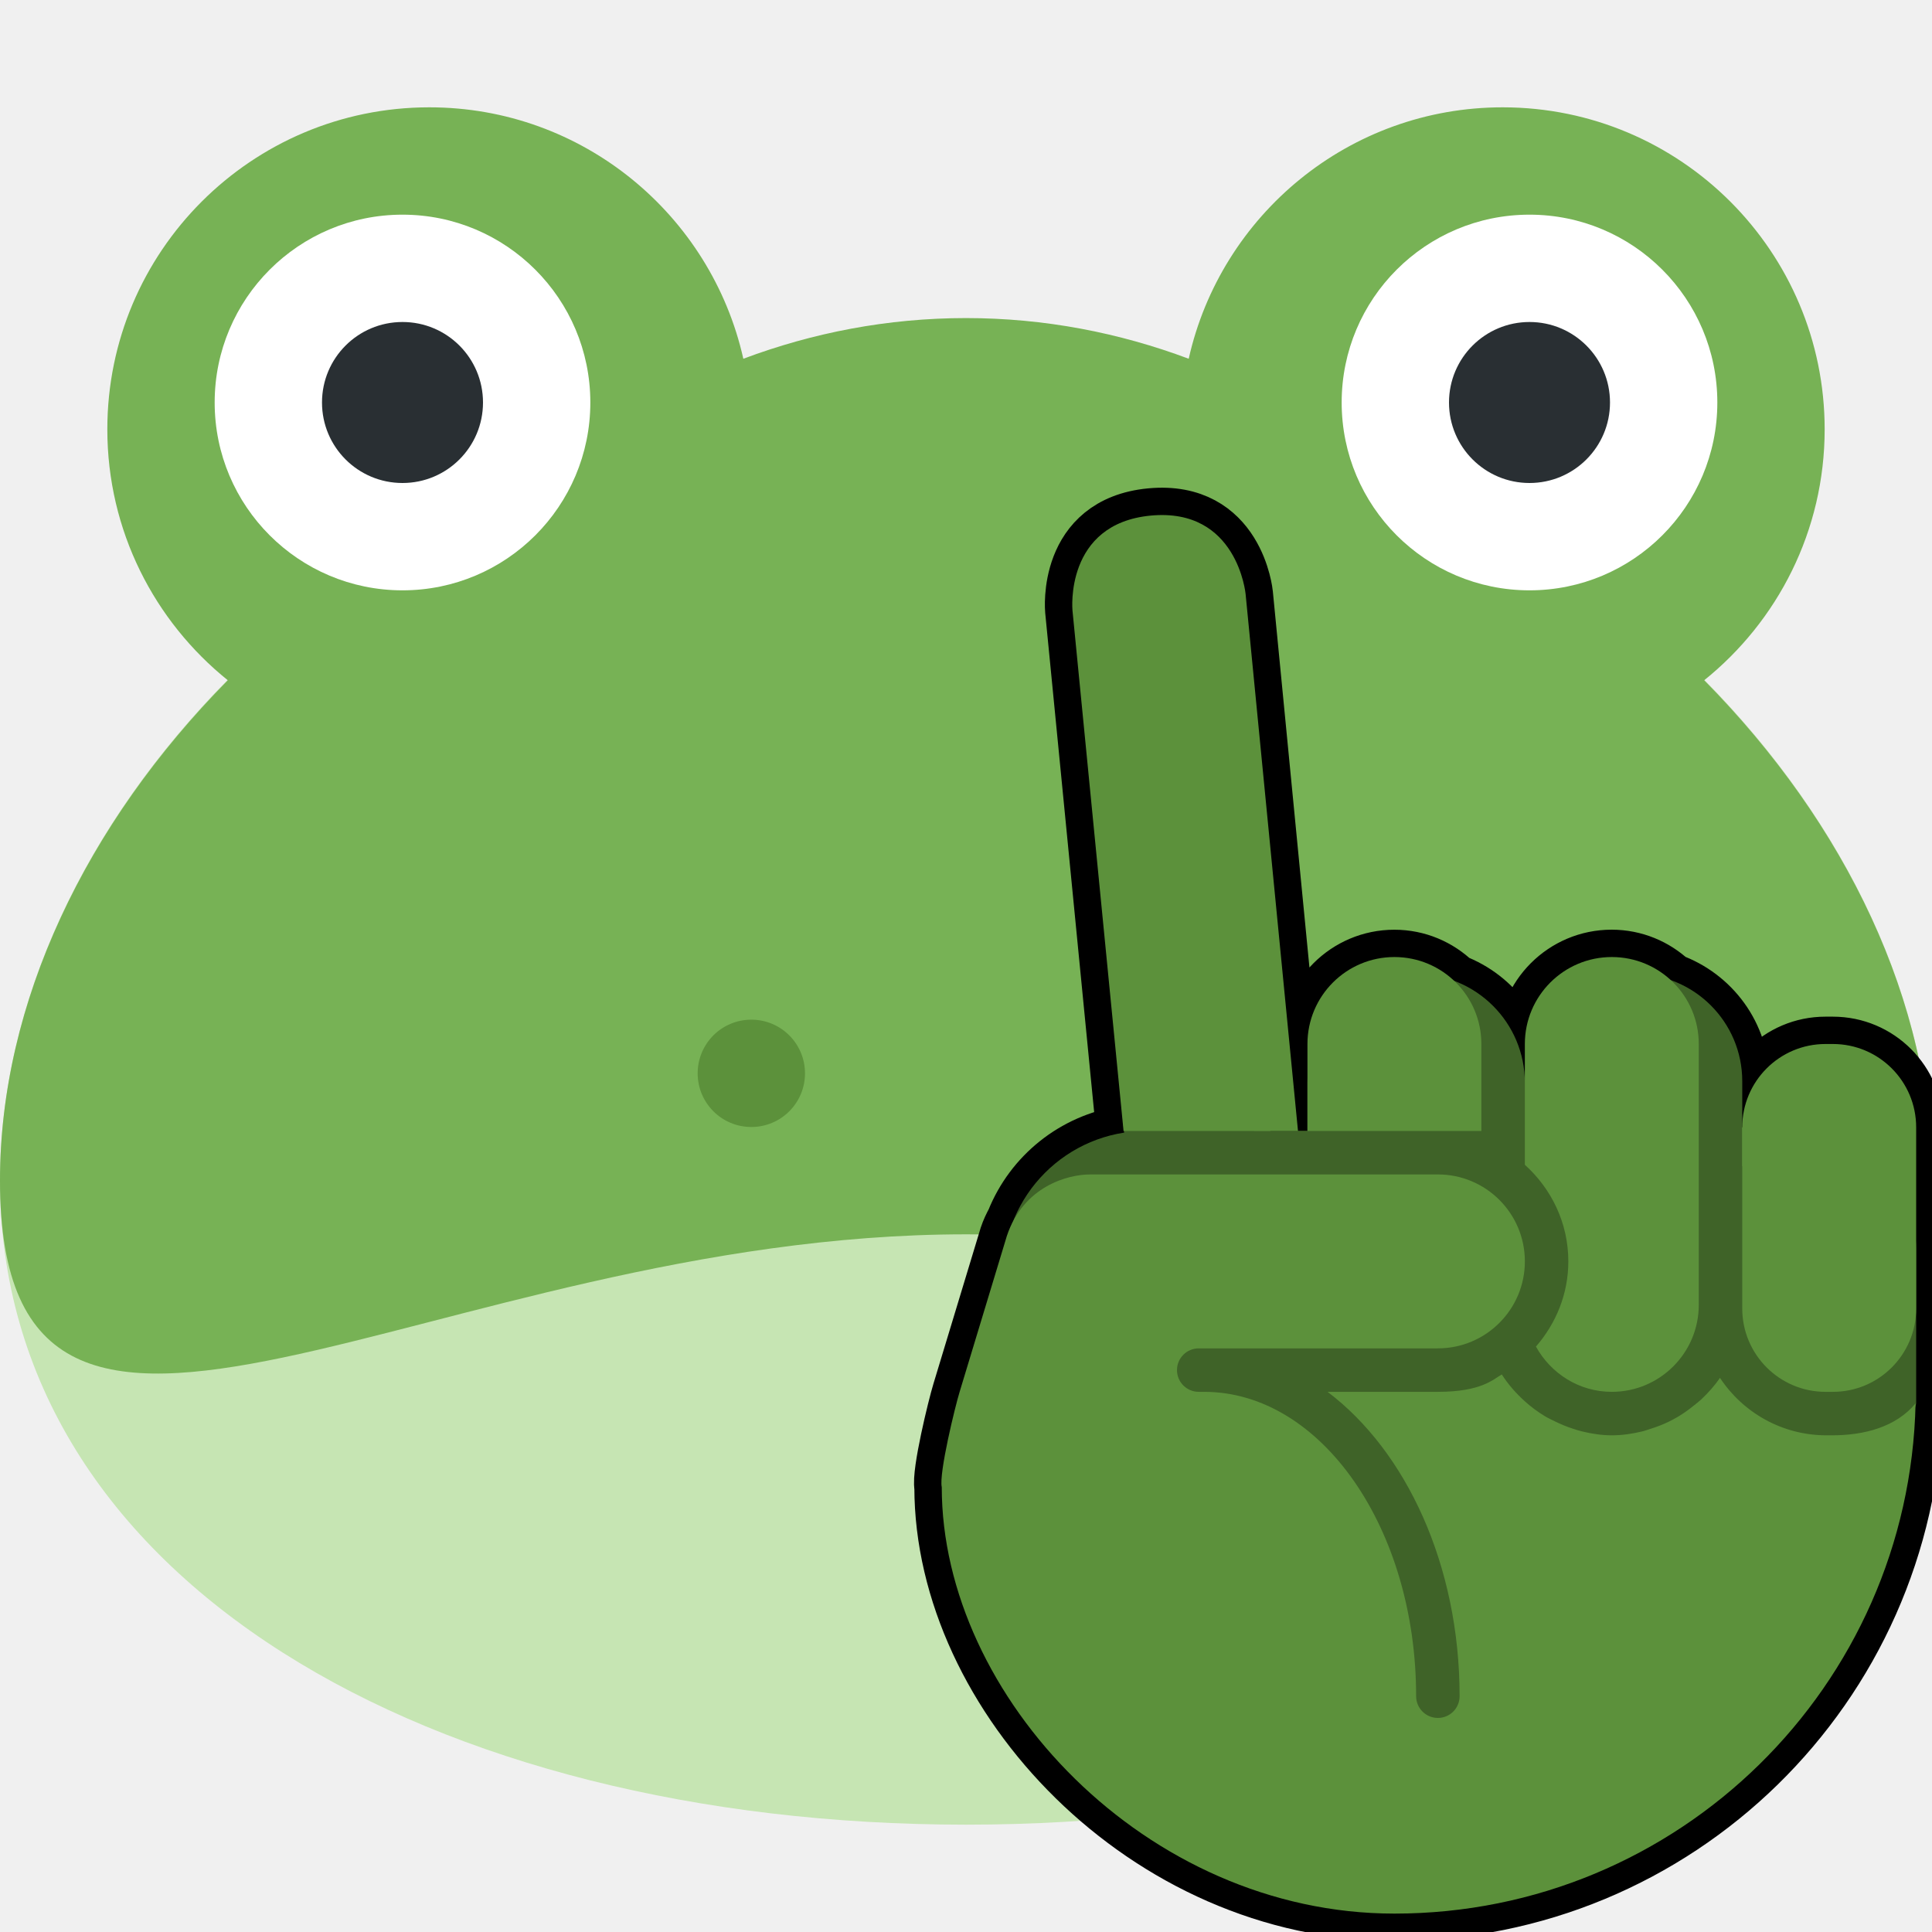
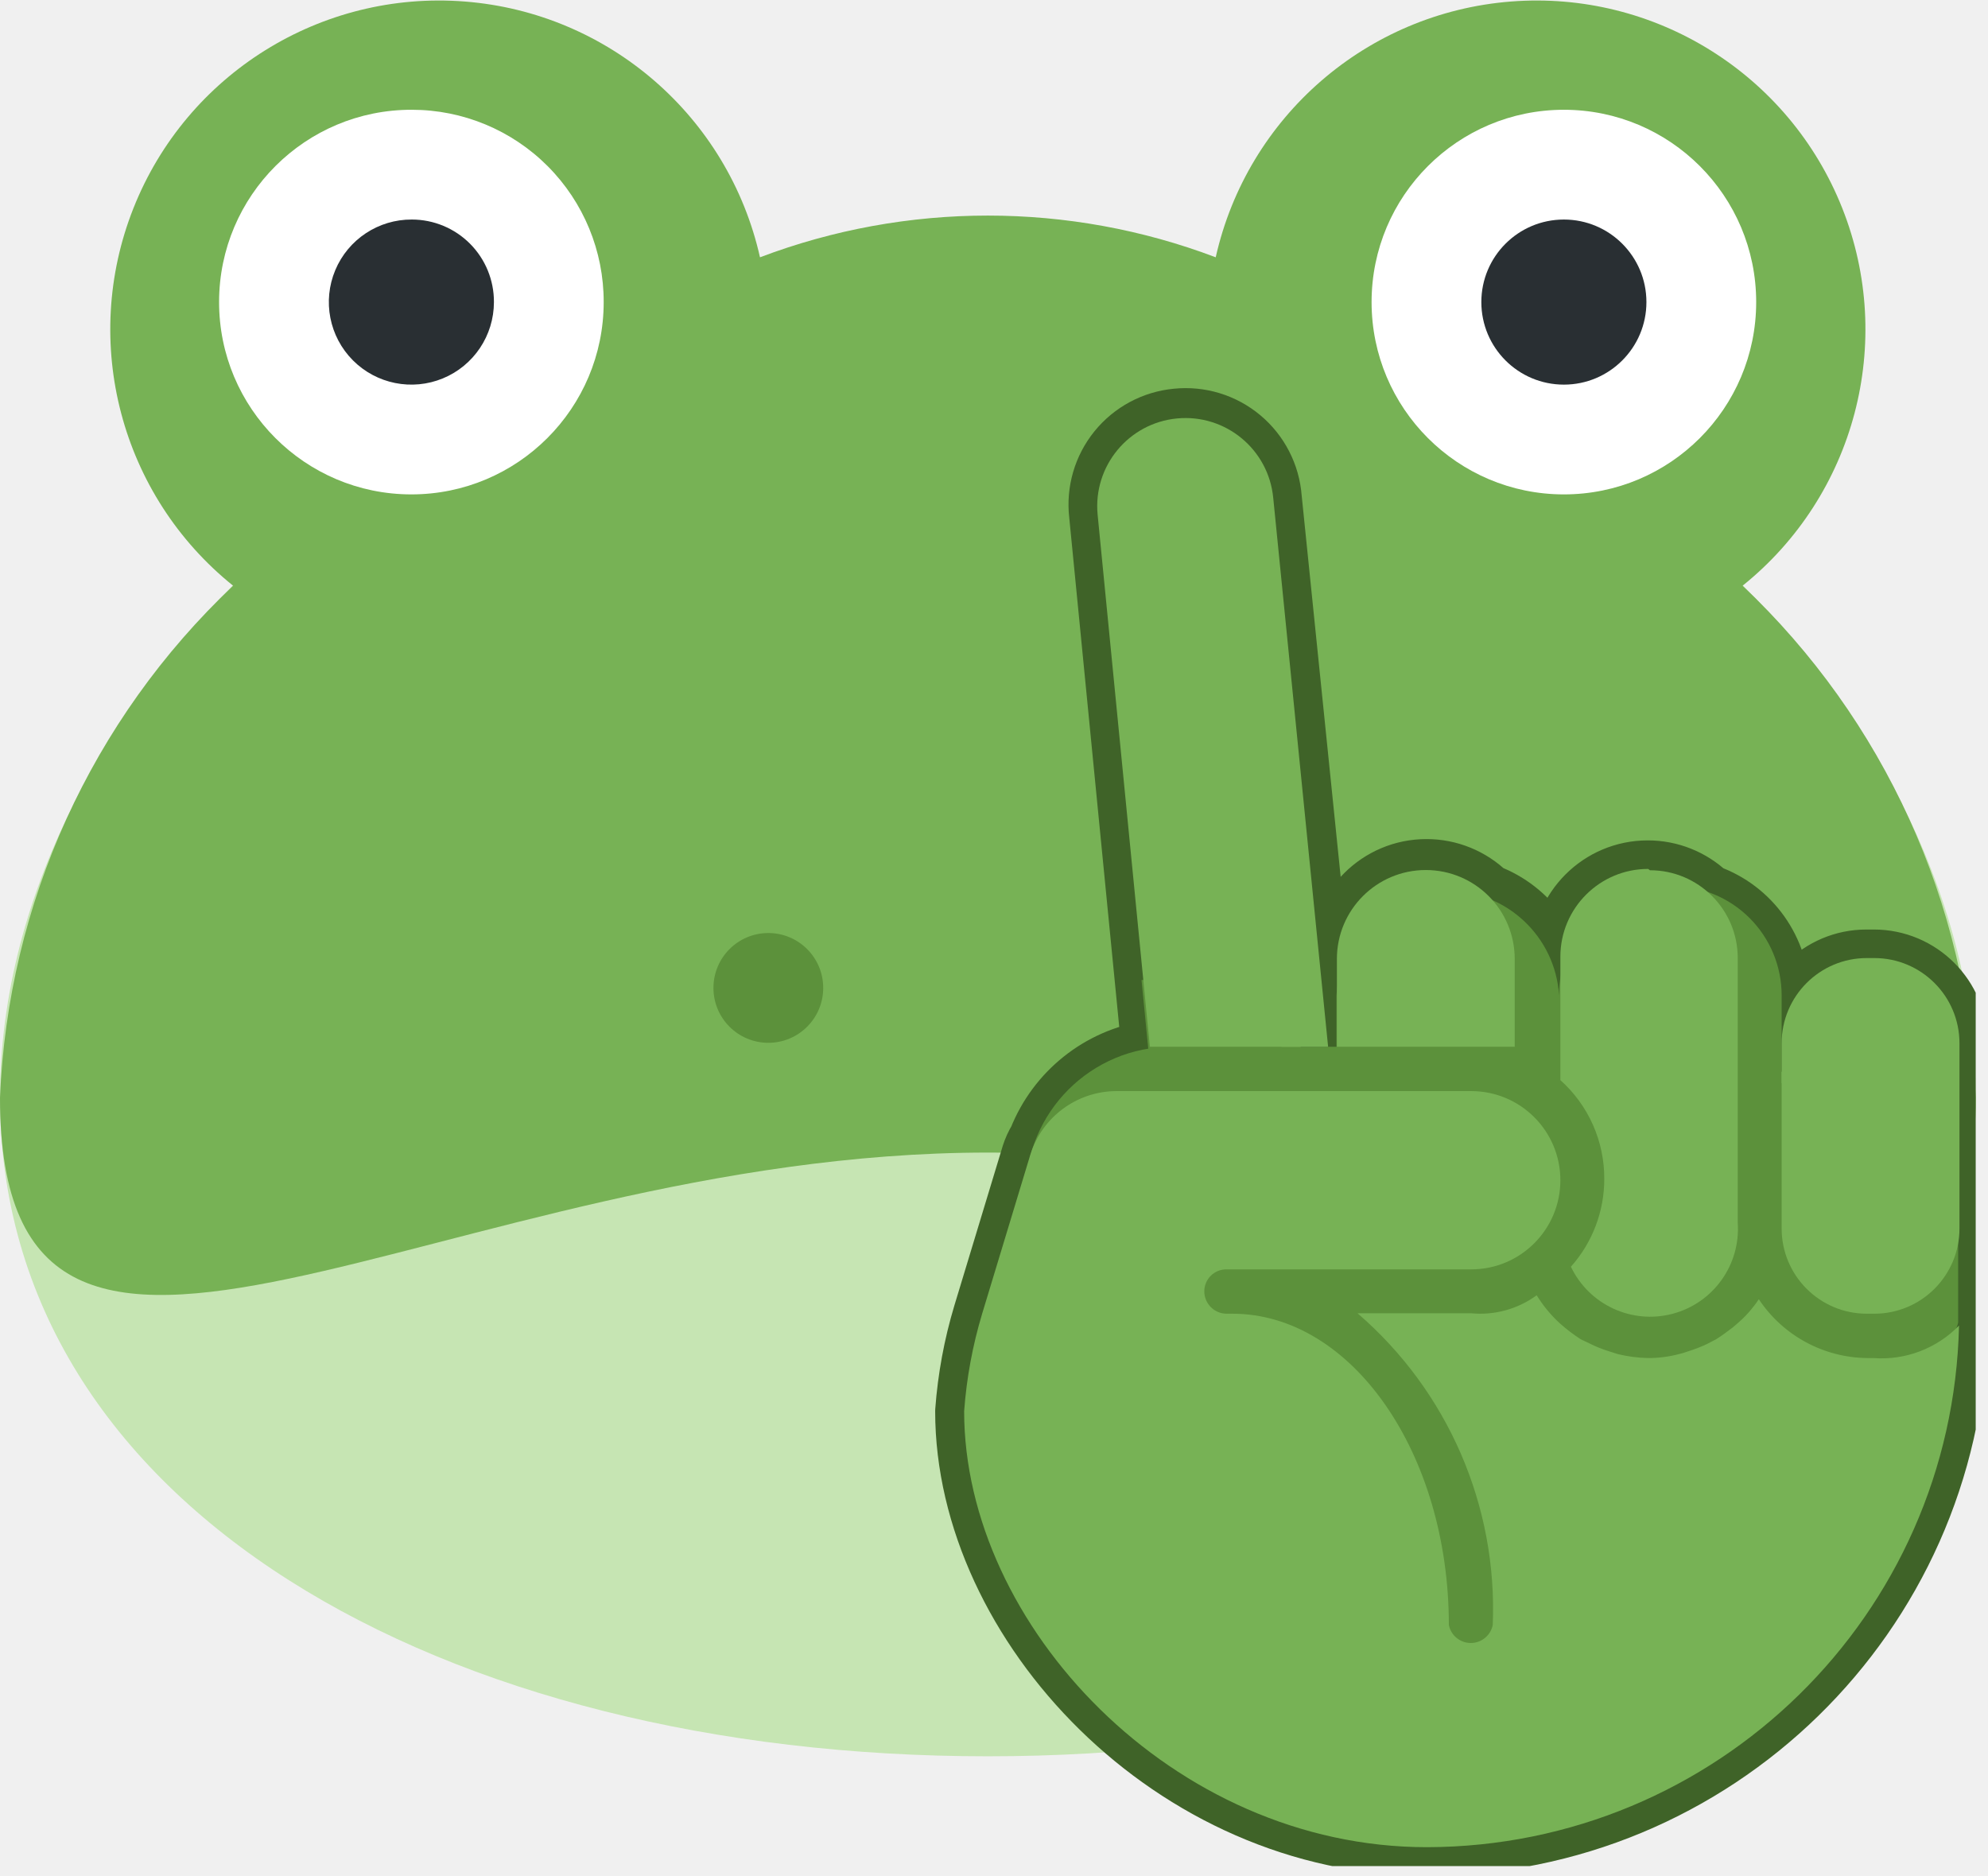
- <svg xmlns="http://www.w3.org/2000/svg" viewBox="0 0 45 45" style="enable-background:new 0 0 45 45;" xml:space="preserve" version="1.1" id="svg2">
-   <defs id="defs6">
-     <clipPath id="clipPath16" clipPathUnits="userSpaceOnUse">
-       <path id="path18" d="M 0,36 36,36 36,0 0,0 0,36 Z" />
-     </clipPath>
-     <clipPath id="clipPath16-1" clipPathUnits="userSpaceOnUse">
-       <path id="path18-2" d="M 0,36 H 36 V 0 H 0 Z" />
-     </clipPath>
-     <clipPath id="clipPath16-7" clipPathUnits="userSpaceOnUse">
-       <path id="path18-9" d="M 0,36 H 36 V 0 H 0 Z" />
+ <svg xmlns="http://www.w3.org/2000/svg" viewBox="0 0 45.28 42.72">
+   <defs>
+     <style>.cls-1,.cls-8{fill:none;}.cls-2{clip-path:url(#clip-path);}.cls-3{fill:#c6e5b3;}.cls-4{fill:#77b255;}.cls-5{fill:#fff;}.cls-6{fill:#292f33;}.cls-7{fill:#5c913b;}.cls-8{stroke:#3f6328;stroke-linecap:round;stroke-linejoin:round;stroke-width:1.3px;}</style>
+     <clipPath id="clip-path" transform="translate(0 -2.5)">
+       <rect class="cls-1" width="45" height="45" />
    </clipPath>
  </defs>
-   <g transform="matrix(1.25,0,0,-1.25,0,45)" id="g10">
-     <g id="g12">
-       <g clip-path="url(#clipPath16)" id="g14">
-         <g transform="translate(36,14)" id="g20">
-           <path id="path22" style="fill:#c6e5b3;fill-opacity:1;fill-rule:nonzero;stroke:none" d="m 0,0 c 0,-7.456 -8.059,-12 -18,-12 -9.941,0 -18,4.544 -18,12 0,7.456 8.059,15 18,15 C -8.059,15 0,7.456 0,0" />
+   <g id="Ebene_2" data-name="Ebene 2">
+     <g id="svg2">
+       <g class="cls-2">
+         <g id="g10">
+           <g id="g12">
+             <g class="cls-2">
+               <g id="g14">
+                 <g id="g20">
+                   <path id="path22" class="cls-3" d="M45,27.5c0,9.32-10.07,15-22.5,15S0,36.82,0,27.5,10.07,8.75,22.5,8.75,45,18.18,45,27.5" transform="translate(0 -2.5)" />
+                 </g>
+                 <g id="g24">
+                   <path id="path26" class="cls-4" d="M39.69,15.84a7.49,7.49,0,1,0-12-7.48,14.65,14.65,0,0,0-10.38,0,7.49,7.49,0,1,0-12,7.48A17,17,0,0,0,0,27.5c0,9.32,10.07,1.25,22.5,1.25S45,36.82,45,27.5a17,17,0,0,0-5.31-11.66" transform="translate(0 -2.5)" />
+                 </g>
+                 <g id="g28">
+                   <path id="path30" class="cls-5" d="M13.75,9.38A4.38,4.38,0,1,1,9.38,5a4.37,4.37,0,0,1,4.37,4.38" transform="translate(0 -2.5)" />
+                 </g>
+                 <g id="g32">
+                   <path id="path34" class="cls-6" d="M11.25,9.38A1.88,1.88,0,1,1,9.38,7.5a1.87,1.87,0,0,1,1.87,1.88" transform="translate(0 -2.5)" />
+                 </g>
+                 <g id="g36">
+                   <path id="path38" class="cls-5" d="M40,9.38A4.38,4.38,0,1,1,35.62,5,4.38,4.38,0,0,1,40,9.38" transform="translate(0 -2.5)" />
+                 </g>
+                 <g id="g40">
+                   <path id="path42" class="cls-6" d="M37.5,9.38A1.88,1.88,0,1,1,35.62,7.5,1.88,1.88,0,0,1,37.5,9.38" transform="translate(0 -2.5)" />
+                 </g>
+                 <g id="g44">
+                   <path id="path46" class="cls-7" d="M18.75,25a1.25,1.25,0,1,1-1.25-1.25A1.25,1.25,0,0,1,18.75,25" transform="translate(0 -2.5)" />
+                 </g>
+                 <g id="g48">
+                   <path id="path50" class="cls-7" d="M28.75,25a1.25,1.25,0,1,1-1.25-1.25A1.25,1.25,0,0,1,28.75,25" transform="translate(0 -2.5)" />
+                 </g>
+               </g>
+             </g>
+           </g>
        </g>
-         <g transform="translate(31.7549,23.3242)" id="g24">
-           <path id="path26" style="fill:#77b255;fill-opacity:1;fill-rule:nonzero;stroke:none" d="m 0,0 c 1.368,1.1 2.245,2.785 2.245,4.676 0,3.313 -2.686,6 -6,6 -2.861,0 -5.25,-2.005 -5.85,-4.685 -1.289,0.483 -2.684,0.758 -4.15,0.758 -1.465,0 -2.861,-0.275 -4.149,-0.758 -0.601,2.68 -2.99,4.685 -5.851,4.685 -3.313,0 -6,-2.687 -6,-6 0,-1.891 0.878,-3.576 2.245,-4.676 -2.645,-2.68 -4.245,-6.009 -4.245,-9.324 0,-7.456 8.059,-1 18,-1 9.942,0 18,-6.456 18,1 C 4.245,-6.009 2.646,-2.68 0,0" />
+         <g id="layer2">
+           <path id="path2459" class="cls-8" d="M26.8,12A2,2,0,0,0,25,14.22l1.19,12.12h0v.05a3.31,3.31,0,0,0-2.57,2.05,1.61,1.61,0,0,0-.16.35l-1.1,3.63a10.3,10.3,0,0,0-.41,2.22c0,4.87,4.75,9.93,10.54,9.93A12.15,12.15,0,0,0,44.62,32.73V26.26a1.94,1.94,0,0,0-1.94-1.94h-.17a1.94,1.94,0,0,0-1.94,1.94V25.18a2.49,2.49,0,0,0-1.66-2.34,2,2,0,0,0-1.38-.55,2,2,0,0,0-2,2v.87a2.53,2.53,0,0,0-1.64-2.33,2,2,0,0,0-1.4-.57,2,2,0,0,0-2,2v2h-.22L29,13.84A2,2,0,0,0,26.8,12Z" transform="translate(0 -2.5)" />
        </g>
-         <g transform="translate(11,28.5)" id="g28">
-           <path id="path30" style="fill:#ffffff;fill-opacity:1;fill-rule:nonzero;stroke:none" d="M 0,0 C 0,-1.933 -1.567,-3.5 -3.5,-3.5 -5.433,-3.5 -7,-1.933 -7,0 -7,1.933 -5.433,3.5 -3.5,3.5 -1.567,3.5 0,1.933 0,0" />
-         </g>
-         <g transform="translate(9,28.5)" id="g32">
-           <path id="path34" style="fill:#292f33;fill-opacity:1;fill-rule:nonzero;stroke:none" d="M 0,0 C 0,-0.829 -0.671,-1.5 -1.5,-1.5 -2.329,-1.5 -3,-0.829 -3,0 -3,0.829 -2.329,1.5 -1.5,1.5 -0.671,1.5 0,0.829 0,0" />
-         </g>
-         <g transform="translate(32,28.5)" id="g36">
-           <path id="path38" style="fill:#ffffff;fill-opacity:1;fill-rule:nonzero;stroke:none" d="M 0,0 C 0,-1.933 -1.566,-3.5 -3.5,-3.5 -5.434,-3.5 -7,-1.933 -7,0 -7,1.933 -5.434,3.5 -3.5,3.5 -1.566,3.5 0,1.933 0,0" />
-         </g>
-         <g transform="translate(30,28.5)" id="g40">
-           <path id="path42" style="fill:#292f33;fill-opacity:1;fill-rule:nonzero;stroke:none" d="M 0,0 C 0,-0.829 -0.672,-1.5 -1.5,-1.5 -2.328,-1.5 -3,-0.829 -3,0 -3,0.829 -2.328,1.5 -1.5,1.5 -0.672,1.5 0,0.829 0,0" />
-         </g>
-         <g transform="translate(15,16)" id="g44">
-           <path id="path46" style="fill:#5c913b;fill-opacity:1;fill-rule:nonzero;stroke:none" d="m 0,0 c 0,-0.553 -0.448,-1 -1,-1 -0.552,0 -1,0.447 -1,1 0,0.553 0.448,1 1,1 0.552,0 1,-0.447 1,-1" />
-         </g>
-         <g transform="translate(23,16)" id="g48">
-           <path id="path50" style="fill:#5c913b;fill-opacity:1;fill-rule:nonzero;stroke:none" d="m 0,0 c 0,-0.553 -0.447,-1 -1,-1 -0.553,0 -1,0.447 -1,1 0,0.553 0.447,1 1,1 0.553,0 1,-0.447 1,-1" />
+         <g id="layer1">
+           <g id="g1123">
+             <g id="g20-37">
+               <path id="path22-5" class="cls-7" d="M42.26,26.74h-.33a2.33,2.33,0,0,0-1.35.43v-2a2.49,2.49,0,0,0-2.5-2.49H38a2.48,2.48,0,0,0-2.49,2.49v0a2.54,2.54,0,0,0-5.07,0v4.36a5.37,5.37,0,0,0-.87.33L29,24.63l-3,.19L27,35l-.51-.53c0,.16,0,.31,0,.47V36a5.51,5.51,0,0,0,5.51,5.51H32a5.5,5.5,0,0,0,5.49-5.11,2.72,2.72,0,0,0,.49,0h.07a2.49,2.49,0,0,0,2.32-1.59,2.34,2.34,0,0,0,1.53.58h.33c1.31,0,2.37-2.65,2.37-2.77V29.1a2.37,2.37,0,0,0-2.37-2.36" transform="translate(0 -2.5)" />
+             </g>
+             <g id="g24-9">
+               <path id="path26-2" class="cls-7" d="M39.57,30.1a3.33,3.33,0,0,1-3.33,3.33H26.69a3.33,3.33,0,0,1-3.33-3.33v-.43a3.33,3.33,0,0,1,3.33-3.33h9.55a3.33,3.33,0,0,1,3.33,3.33Z" transform="translate(0 -2.5)" />
+             </g>
+             <path id="path28" class="cls-7" d="M33.49,28.37H27.41v-2h6.08Z" transform="translate(0 -2.5)" />
+             <g id="g30">
+               <path id="path32" class="cls-4" d="M29,13.84a2,2,0,1,0-4,.38l1.19,12.12h4.06Z" transform="translate(0 -2.5)" />
+             </g>
+             <g id="g34">
+               <path id="path36" class="cls-4" d="M44.63,30.48a1.94,1.94,0,0,1-1.94,1.94h-.17a1.94,1.94,0,0,1-1.94-1.94V26.26a1.94,1.94,0,0,1,1.94-1.94h.17a1.94,1.94,0,0,1,1.94,1.94Z" transform="translate(0 -2.5)" />
+             </g>
+             <g id="g38">
+               <path id="path40" class="cls-4" d="M37.54,22.29a2,2,0,0,0-2,2v2.81a3,3,0,0,1,1,2.25,3,3,0,0,1-.76,2,2,2,0,0,0,3.8-1V24.32a2,2,0,0,0-2-2" transform="translate(0 -2.5)" />
+             </g>
+             <g id="g42">
+               <path id="path44" class="cls-4" d="M42.67,33.43h-.13a3,3,0,0,1-2.48-1.34,2.64,2.64,0,0,1-.44.51l-.15.13c-.12.09-.25.19-.38.27l-.21.11a3.34,3.34,0,0,1-.44.17,1.52,1.52,0,0,1-.2.06,2.74,2.74,0,0,1-.7.09,3.18,3.18,0,0,1-.69-.09l-.22-.07a2.78,2.78,0,0,1-.4-.16L36,33a4,4,0,0,1-.46-.35A3,3,0,0,1,35,32h0a2.17,2.17,0,0,1-1.49.41H30.92A8.89,8.89,0,0,1,34,39.51a.51.51,0,0,1-1,0c0-3.91-2.21-7.09-4.93-7.09h-.13a.51.51,0,0,1-.51-.51.5.5,0,0,1,.51-.5h5.57a2,2,0,1,0,0-4.06h-8.1a2.06,2.06,0,0,0-1.94,1.44l-1.1,3.63a10.3,10.3,0,0,0-.41,2.22c0,4.87,4.75,9.93,10.54,9.93A12.15,12.15,0,0,0,44.62,32.69a2.46,2.46,0,0,1-1.95.74" transform="translate(0 -2.5)" />
+             </g>
+             <g id="g46">
+               <path id="path48" class="cls-4" d="M34.5,26.34v-2a2,2,0,1,0-4.05,0v2Z" transform="translate(0 -2.5)" />
+             </g>
+           </g>
        </g>
      </g>
    </g>
  </g>
-   <g id="layer2">
-     <path style="fill:#5c913b;fill-opacity:1;fill-rule:nonzero;stroke:#000000;stroke-width:1.274;stroke-miterlimit:4;stroke-dasharray:none;stroke-opacity:1" d="m 26.803,12.009 c -2.015,0.19 -1.824,2.207 -1.824,2.207 l 1.189,12.126 h 0.01 l 0.005,0.05 c -1.176,0.182 -2.145,0.97 -2.576,2.043 -0.058,0.109 -0.114,0.223 -0.157,0.353 l -1.1,3.631 c -0.104,0.339 -0.484,1.893 -0.416,2.217 0,4.87 4.754,9.934 10.541,9.934 6.608,0 11.973,-5.275 12.139,-11.842 8.83e-4,-0.005 0.015,-0.037 0.015,-0.04 V 29.105 26.258 c 0,-1.072 -0.866,-1.941 -1.938,-1.941 h -0.172 c -1.072,0 -1.941,0.868 -1.941,1.941 v -1.075 c 0,-1.082 -0.692,-1.995 -1.655,-2.342 -0.362,-0.34 -0.848,-0.55 -1.384,-0.55 -1.118,0 -2.026,0.907 -2.026,2.026 v 0.876 c -0.011,-1.071 -0.688,-1.974 -1.635,-2.334 -0.364,-0.35 -0.855,-0.567 -1.401,-0.567 -1.118,0 -2.026,0.907 -2.026,2.026 v 0.901 1.125 h -0.221 L 29.013,13.836 c 0,0 -0.192,-2.016 -2.21,-1.827 z" id="path2459" />
-   </g>
-   <g id="layer1">
-     <g id="g1123" transform="matrix(1.197087,0,0,1.197087,-9.174311,-8.980475)">
-       <g style="fill:#3f6328;fill-opacity:1" transform="matrix(0.845999,0,0,-0.845999,42.97006,29.83763)" id="g20-37">
-         <path id="path22-5" style="fill:#3f6328;fill-opacity:1;fill-rule:nonzero;stroke:none" d="M 0,0 H -0.326 C -0.824,0 -1.284,-0.158 -1.663,-0.424 V 1.535 C -1.663,2.896 -2.767,4 -4.128,4 h -0.07 C -5.56,4 -6.663,2.896 -6.663,1.535 V 1.5 c 0,1.381 -1.119,2.5 -2.5,2.5 -1.381,0 -2.5,-1.119 -2.5,-2.5 v -4.309 c -0.298,-0.082 -0.585,-0.19 -0.86,-0.319 l -0.536,5.206 -2.958,-0.187 0.895,-10 -0.502,0.525 c -0.013,-0.155 -0.039,-0.308 -0.039,-0.467 v -1.117 c 0,-3.005 2.436,-5.441 5.441,-5.441 h 0.117 c 2.873,0 5.22,2.227 5.422,5.048 0.157,-0.031 0.319,-0.048 0.485,-0.048 h 0.07 c 1.044,0 1.932,0.651 2.291,1.567 0.408,-0.349 0.932,-0.567 1.511,-0.567 H 0 c 1.291,0 2.337,2.609 2.337,2.734 v 3.538 C 2.337,-1.046 1.291,0 0,0" />
-       </g>
-       <g style="fill:#3f6328;fill-opacity:1" transform="matrix(0.845999,0,0,-0.845999,40.71708,32.64745)" id="g24-9">
-         <path id="path26-2" style="fill:#3f6328;fill-opacity:1;fill-rule:nonzero;stroke:none" d="m 0,0 c 0,-1.816 -1.472,-3.288 -3.288,-3.288 h -9.424 C -14.528,-3.288 -16,-1.816 -16,0 v 0.424 c 0,1.816 1.472,3.288 3.288,3.288 h 9.424 C -1.472,3.712 0,2.24 0,0.424 Z" />
-       </g>
-       <path id="path28" style="fill:#3f6328;fill-opacity:1;fill-rule:nonzero;stroke:none;stroke-width:0.846" d="m 35.641,31.199 h -5.076 v -1.692 h 5.076 z" />
-       <g style="fill:#5c913b;fill-opacity:1" transform="matrix(0.845999,0,0,-0.845999,31.89974,19.05986)" id="g30">
-         <path id="path32" style="fill:#5c913b;fill-opacity:1;fill-rule:nonzero;stroke:none" d="M 0,0 C 0,0 -0.188,1.991 -2.18,1.804 -4.17,1.616 -3.982,-0.375 -3.982,-0.375 l 1.175,-11.974 h 0.229 2 1.783 z" />
-       </g>
-       <g style="fill:#5c913b;fill-opacity:1" transform="matrix(0.845999,0,0,-0.845999,44.94707,32.9614)" id="g34">
-         <path id="path36" style="fill:#5c913b;fill-opacity:1;fill-rule:nonzero;stroke:none" d="M 0,0 C 0,-1.059 -0.857,-1.917 -1.916,-1.917 H -2.084 C -3.143,-1.917 -4,-1.059 -4,0 v 4.166 c 0,1.059 0.857,1.917 1.916,1.917 h 0.168 C -0.857,6.083 0,5.225 0,4.166 Z" />
-       </g>
-       <g style="fill:#5c913b;fill-opacity:1" transform="matrix(0.845999,0,0,-0.845999,39.02508,26.12319)" id="g38">
-         <path id="path40" style="fill:#5c913b;fill-opacity:1;fill-rule:nonzero;stroke:none" d="M 0,0 C -1.104,0 -2,-0.895 -2,-2 V -4.778 C -1.391,-5.327 -1,-6.114 -1,-7 -1,-7.753 -1.287,-8.433 -1.745,-8.959 -1.404,-9.576 -0.755,-10 0,-10 c 1.105,0 2,0.896 2,2 v 6 C 2,-0.895 1.105,0 0,0" />
-       </g>
-       <g style="fill:#5c913b;fill-opacity:1" transform="matrix(0.845999,0,0,-0.845999,43.30795,35.42918)" id="g42">
-         <path id="path44" style="fill:#5c913b;fill-opacity:1;fill-rule:nonzero;stroke:none" d="M 0,0 H -0.125 C -1.149,0 -2.05,0.526 -2.575,1.322 -2.698,1.14 -2.846,0.977 -3.006,0.825 -3.055,0.779 -3.108,0.74 -3.161,0.697 -3.28,0.599 -3.404,0.509 -3.538,0.429 -3.604,0.39 -3.67,0.355 -3.739,0.32 -3.879,0.251 -4.024,0.195 -4.175,0.148 -4.242,0.128 -4.306,0.102 -4.375,0.087 -4.597,0.034 -4.825,0 -5.062,0 -5.299,0 -5.523,0.036 -5.743,0.089 -5.819,0.106 -5.892,0.131 -5.966,0.155 -6.102,0.199 -6.234,0.254 -6.361,0.316 -6.443,0.356 -6.524,0.393 -6.602,0.44 -6.766,0.54 -6.92,0.653 -7.061,0.781 -7.264,0.965 -7.445,1.168 -7.592,1.399 -7.591,1.4 -7.59,1.401 -7.589,1.402 -7.79,1.287 -8.063,1 -9.063,1 H -11.6 c 1.809,-1.365 3.037,-3.99 3.037,-7 0,-0.276 -0.223,-0.5 -0.5,-0.5 -0.276,0 -0.5,0.224 -0.5,0.5 0,3.859 -2.186,7 -4.875,7 h -0.125 c -0.276,0 -0.5,0.224 -0.5,0.5 0,0.276 0.224,0.5 0.5,0.5 h 1.5 4 c 1.105,0 2.001,0.896 2.001,2 0,1.105 -0.896,2 -2.001,2 h -7.999 c -0.5,0 -1.532,-0.266 -1.914,-1.415 L -20.062,1 c -0.103,-0.335 -0.479,-1.871 -0.411,-2.191 0,-4.809 4.696,-9.809 10.41,-9.809 6.538,0 11.844,5.231 11.987,11.734 C 1.469,0.187 0.739,0 0,0" />
-       </g>
-       <g style="fill:#5c913b;fill-opacity:1" transform="matrix(0.845999,0,0,-0.845999,36.48708,29.50719)" id="g46">
-         <path id="path48" style="fill:#5c913b;fill-opacity:1;fill-rule:nonzero;stroke:none" d="M 0,0 V 2 C 0,3.105 -0.895,4 -2,4 -3.104,4 -4,3.105 -4,2 V 0 Z" />
-       </g>
-     </g>
-     <g style="fill:#3f6328;fill-opacity:1" transform="matrix(0.7948788,0,0,-0.7948788,42.91057,30.81201)" id="g2399" />
-     <g style="fill:#3f6328;fill-opacity:1" transform="matrix(0.7948788,0,0,-0.7948788,40.79373,33.45205)" id="g2403" />
-     <g style="fill:#5c913b;fill-opacity:1" transform="matrix(0.7948788,0,0,-0.7948788,32.50918,20.6855)" id="g2409" />
-     <g style="fill:#5c913b;fill-opacity:1" transform="matrix(0.7948788,0,0,-0.7948788,44.76812,33.74703)" id="g2413" />
-     <g style="fill:#5c913b;fill-opacity:1" transform="matrix(0.7948788,0,0,-0.7948788,39.20397,27.32202)" id="g2417" />
-     <g style="fill:#5c913b;fill-opacity:1" transform="matrix(0.7948788,0,0,-0.7948788,43.22804,36.06569)" id="g2421" />
-     <g style="fill:#5c913b;fill-opacity:1" transform="matrix(0.7948788,0,0,-0.7948788,36.81933,30.50154)" id="g2425" />
-   </g>
</svg>
